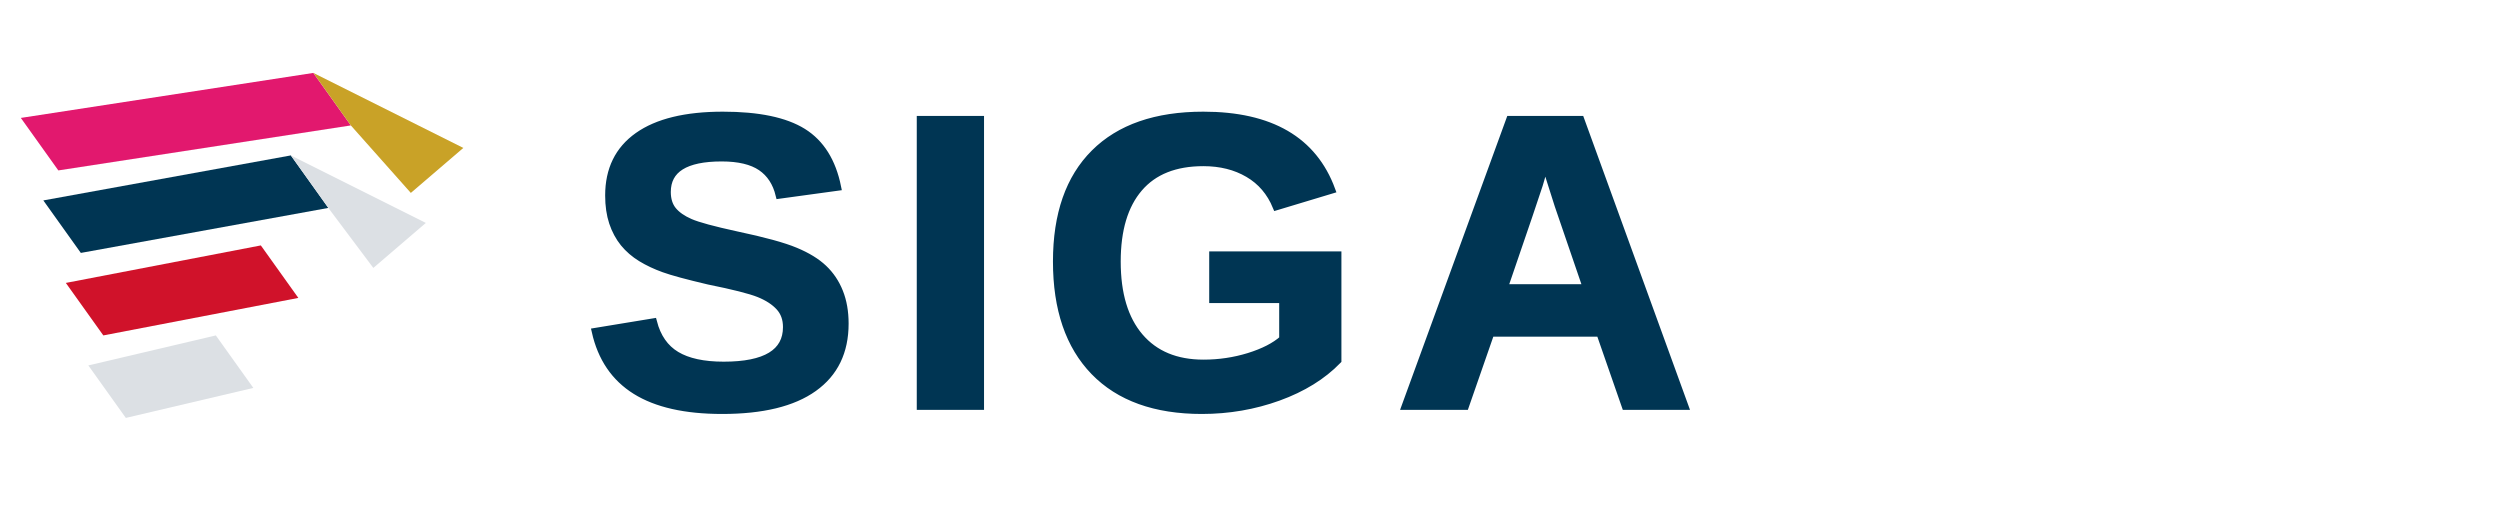
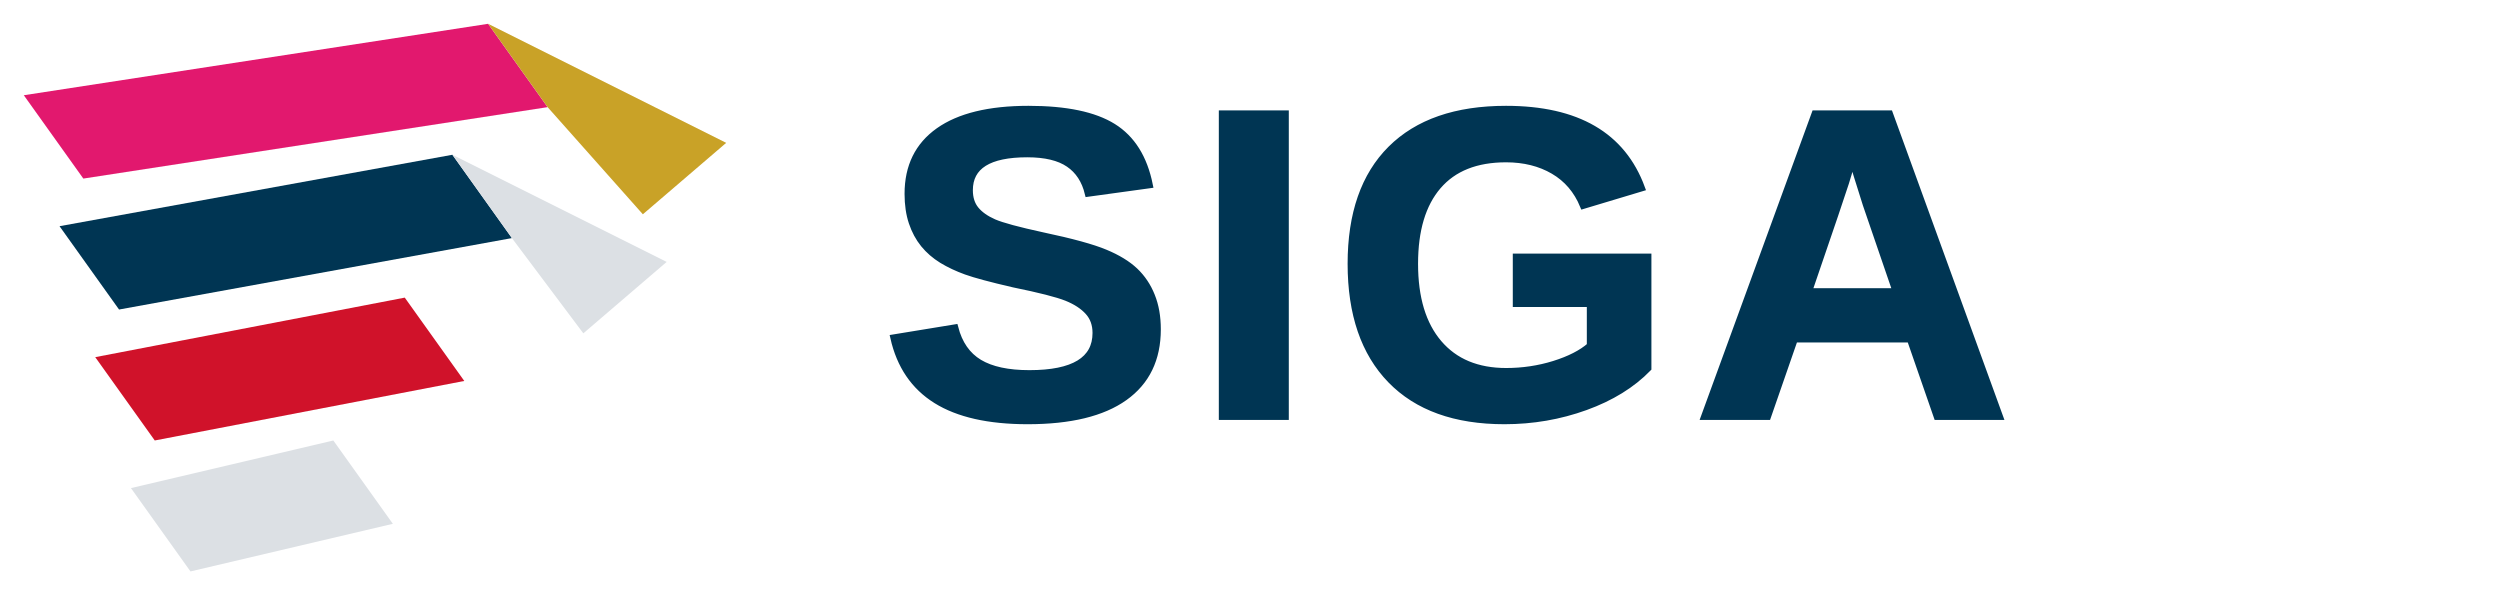
- <svg xmlns="http://www.w3.org/2000/svg" viewBox="0 0 480 100" role="img" aria-labelledby="title desc">
-   <g transform="translate(4 14) scale(0.72)">
+ <svg xmlns="http://www.w3.org/2000/svg" viewBox="0 0 420 100" role="img" aria-labelledby="title desc">
+   <g transform="translate(4 4)">
    <polygon fill="#e2186e" points="0,12 78,0 88,14 10,26" />
    <polygon fill="#c9a227" points="78,0 118,20 104,32 88,14" />
    <polygon fill="#003553" points="6,34 72,22 82,36 16,48" />
    <polygon fill="#dce0e4" points="72,22 108,40 94,52 82,36" />
    <polygon fill="#d0122a" points="12,56 64,46 74,60 22,70" />
    <polygon fill="#dce0e4" points="18,78 52,70 62,84 28,92" />
  </g>
-   <text x="112" y="78" fill="#003553" font-family="Arial Black, Arial, Helvetica, sans-serif" font-size="80" font-weight="900" letter-spacing="6" stroke="#003553" stroke-width="1.4" paint-order="stroke fill">SIGA</text>
+   <text x="148" y="70" fill="#003553" font-family="Arial Black, Arial, Helvetica, sans-serif" font-size="74" font-weight="900" letter-spacing="3" stroke="#003553" stroke-width="1.1" paint-order="stroke fill">SIGA</text>
</svg>
